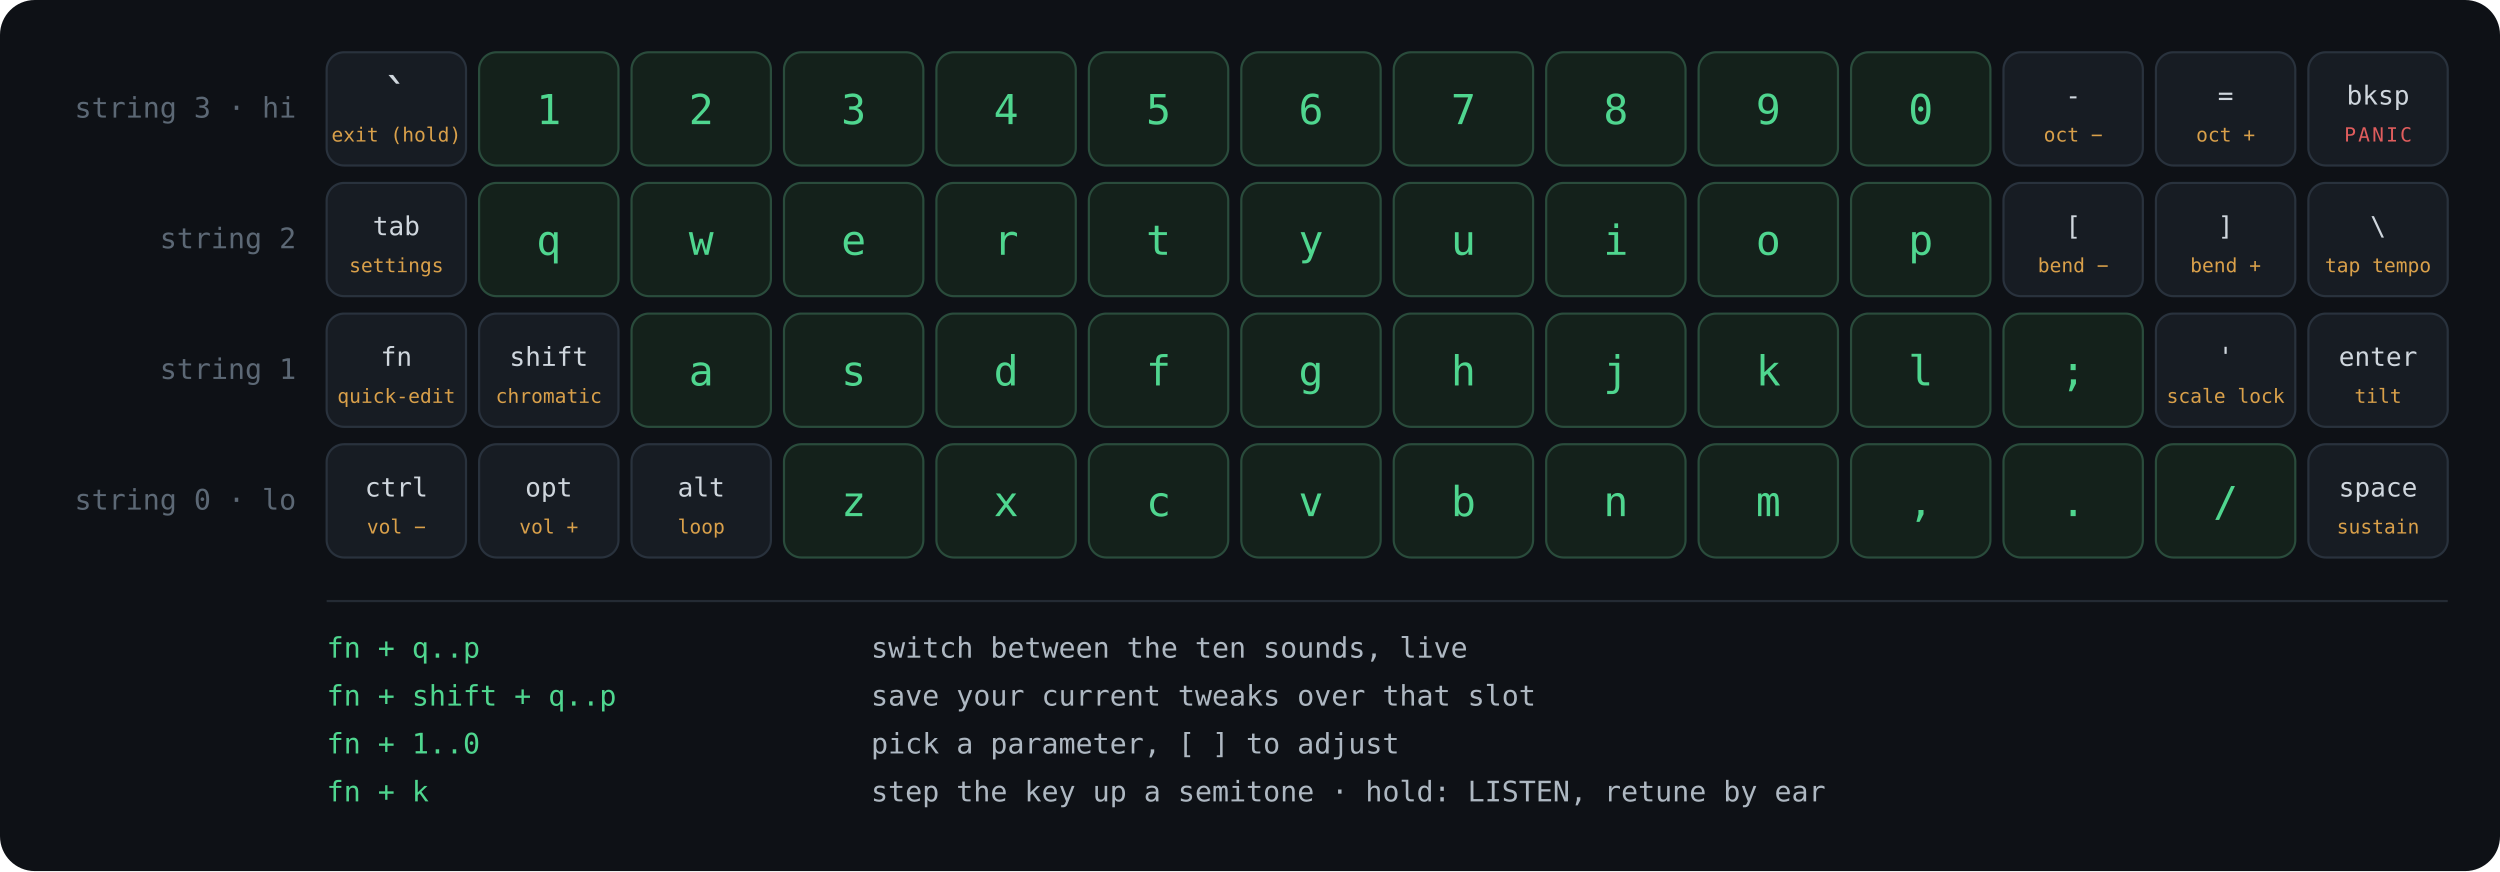
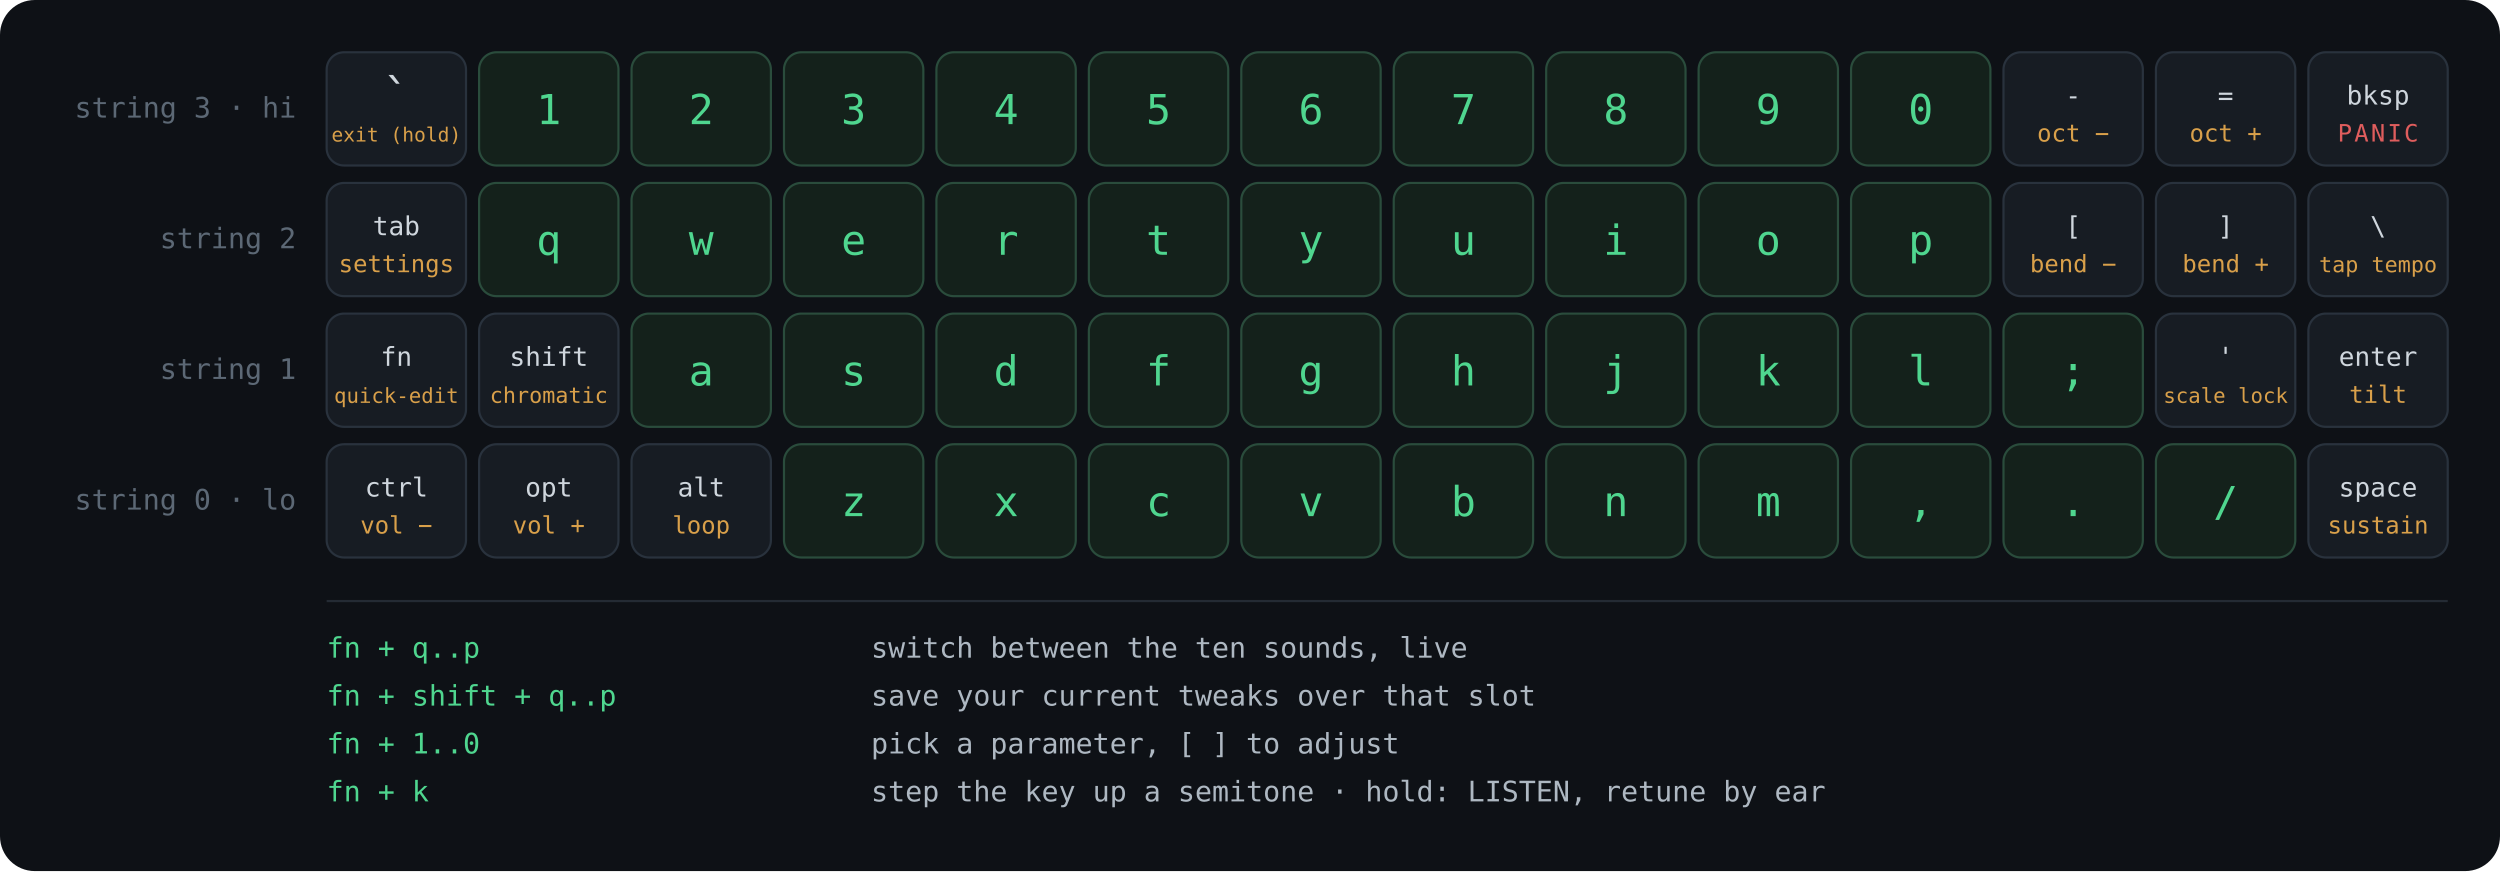
<svg xmlns="http://www.w3.org/2000/svg" viewBox="0 0 1148 400" role="img" aria-label="GLIDE keymap">
  <style>
    text { font-family: Consolas, 'Cascadia Mono', 'SF Mono', Menlo, monospace; }
    .k  { fill:#171c23; stroke:#29323d; stroke-width:1; }
    .n  { fill:#14211b; stroke:#2a4c3c; stroke-width:1; }
    .nc { fill:#4fd68f; font-size:19px; text-anchor:middle; }
    .cc { fill:#cfd6dd; font-size:12px; text-anchor:middle; }
-     .rl { fill:#d9a04a; font-size:9px;  text-anchor:middle; }
-     .rd { fill:#e05d5d; font-size:9px;  text-anchor:middle; letter-spacing:1px; }
+     .rl { fill:#d9a04a; font-size:11px; text-anchor:middle; }
+     .rd { fill:#e05d5d; font-size:11px; text-anchor:middle; letter-spacing:1px; }
    .sl { fill:#5c6875; font-size:13px; text-anchor:end; }
    .lg { fill:#4fd68f; font-size:13px; }
    .ld { fill:#aeb8c2; font-size:13px; }
  </style>
  <rect x="0" y="0" width="1148" height="400" rx="16" fill="#0e1116" />
  <text class="sl" x="136" y="54">string 3 · hi</text>
  <text class="sl" x="136" y="114">string 2</text>
  <text class="sl" x="136" y="174">string 1</text>
  <text class="sl" x="136" y="234">string 0 · lo</text>
  <rect class="k" x="150" y="24" width="64" height="52" rx="8" />
  <text class="cc" x="182" y="52" style="font-size:22px">`</text>
-   <text class="rl" x="182" y="65">exit (hold)</text>
+   <text class="rl" x="182" y="65" style="font-size:9px">exit (hold)</text>
  <rect class="n" x="220" y="24" width="64" height="52" rx="8" />
  <text class="nc" x="252" y="57">1</text>
  <rect class="n" x="290" y="24" width="64" height="52" rx="8" />
  <text class="nc" x="322" y="57">2</text>
  <rect class="n" x="360" y="24" width="64" height="52" rx="8" />
  <text class="nc" x="392" y="57">3</text>
  <rect class="n" x="430" y="24" width="64" height="52" rx="8" />
  <text class="nc" x="462" y="57">4</text>
  <rect class="n" x="500" y="24" width="64" height="52" rx="8" />
  <text class="nc" x="532" y="57">5</text>
  <rect class="n" x="570" y="24" width="64" height="52" rx="8" />
  <text class="nc" x="602" y="57">6</text>
  <rect class="n" x="640" y="24" width="64" height="52" rx="8" />
  <text class="nc" x="672" y="57">7</text>
  <rect class="n" x="710" y="24" width="64" height="52" rx="8" />
  <text class="nc" x="742" y="57">8</text>
  <rect class="n" x="780" y="24" width="64" height="52" rx="8" />
  <text class="nc" x="812" y="57">9</text>
  <rect class="n" x="850" y="24" width="64" height="52" rx="8" />
  <text class="nc" x="882" y="57">0</text>
  <rect class="k" x="920" y="24" width="64" height="52" rx="8" />
  <text class="cc" x="952" y="48">-</text>
  <text class="rl" x="952" y="65">oct −</text>
  <rect class="k" x="990" y="24" width="64" height="52" rx="8" />
  <text class="cc" x="1022" y="48">=</text>
  <text class="rl" x="1022" y="65">oct +</text>
  <rect class="k" x="1060" y="24" width="64" height="52" rx="8" />
  <text class="cc" x="1092" y="48">bksp</text>
  <text class="rd" x="1092" y="65">PANIC</text>
  <rect class="k" x="150" y="84" width="64" height="52" rx="8" />
  <text class="cc" x="182" y="108">tab</text>
  <text class="rl" x="182" y="125">settings</text>
  <rect class="n" x="220" y="84" width="64" height="52" rx="8" />
  <text class="nc" x="252" y="117">q</text>
  <rect class="n" x="290" y="84" width="64" height="52" rx="8" />
  <text class="nc" x="322" y="117">w</text>
  <rect class="n" x="360" y="84" width="64" height="52" rx="8" />
  <text class="nc" x="392" y="117">e</text>
  <rect class="n" x="430" y="84" width="64" height="52" rx="8" />
  <text class="nc" x="462" y="117">r</text>
  <rect class="n" x="500" y="84" width="64" height="52" rx="8" />
  <text class="nc" x="532" y="117">t</text>
  <rect class="n" x="570" y="84" width="64" height="52" rx="8" />
  <text class="nc" x="602" y="117">y</text>
  <rect class="n" x="640" y="84" width="64" height="52" rx="8" />
  <text class="nc" x="672" y="117">u</text>
  <rect class="n" x="710" y="84" width="64" height="52" rx="8" />
  <text class="nc" x="742" y="117">i</text>
  <rect class="n" x="780" y="84" width="64" height="52" rx="8" />
  <text class="nc" x="812" y="117">o</text>
  <rect class="n" x="850" y="84" width="64" height="52" rx="8" />
  <text class="nc" x="882" y="117">p</text>
  <rect class="k" x="920" y="84" width="64" height="52" rx="8" />
  <text class="cc" x="952" y="108">[</text>
  <text class="rl" x="952" y="125">bend −</text>
  <rect class="k" x="990" y="84" width="64" height="52" rx="8" />
  <text class="cc" x="1022" y="108">]</text>
  <text class="rl" x="1022" y="125">bend +</text>
  <rect class="k" x="1060" y="84" width="64" height="52" rx="8" />
  <text class="cc" x="1092" y="108">\</text>
-   <text class="rl" x="1092" y="125">tap tempo</text>
+   <text class="rl" x="1092" y="125" style="font-size:10px">tap tempo</text>
  <rect class="k" x="150" y="144" width="64" height="52" rx="8" />
  <text class="cc" x="182" y="168">fn</text>
-   <text class="rl" x="182" y="185">quick-edit</text>
+   <text class="rl" x="182" y="185" style="font-size:9.5px">quick-edit</text>
  <rect class="k" x="220" y="144" width="64" height="52" rx="8" />
  <text class="cc" x="252" y="168">shift</text>
-   <text class="rl" x="252" y="185">chromatic</text>
+   <text class="rl" x="252" y="185" style="font-size:10px">chromatic</text>
  <rect class="n" x="290" y="144" width="64" height="52" rx="8" />
  <text class="nc" x="322" y="177">a</text>
  <rect class="n" x="360" y="144" width="64" height="52" rx="8" />
  <text class="nc" x="392" y="177">s</text>
  <rect class="n" x="430" y="144" width="64" height="52" rx="8" />
  <text class="nc" x="462" y="177">d</text>
  <rect class="n" x="500" y="144" width="64" height="52" rx="8" />
  <text class="nc" x="532" y="177">f</text>
  <rect class="n" x="570" y="144" width="64" height="52" rx="8" />
  <text class="nc" x="602" y="177">g</text>
  <rect class="n" x="640" y="144" width="64" height="52" rx="8" />
  <text class="nc" x="672" y="177">h</text>
  <rect class="n" x="710" y="144" width="64" height="52" rx="8" />
  <text class="nc" x="742" y="177">j</text>
  <rect class="n" x="780" y="144" width="64" height="52" rx="8" />
  <text class="nc" x="812" y="177">k</text>
  <rect class="n" x="850" y="144" width="64" height="52" rx="8" />
  <text class="nc" x="882" y="177">l</text>
  <rect class="n" x="920" y="144" width="64" height="52" rx="8" />
  <text class="nc" x="952" y="177">;</text>
  <rect class="k" x="990" y="144" width="64" height="52" rx="8" />
  <text class="cc" x="1022" y="168">'</text>
-   <text class="rl" x="1022" y="185">scale lock</text>
+   <text class="rl" x="1022" y="185" style="font-size:9.5px">scale lock</text>
  <rect class="k" x="1060" y="144" width="64" height="52" rx="8" />
  <text class="cc" x="1092" y="168">enter</text>
  <text class="rl" x="1092" y="185">tilt</text>
  <rect class="k" x="150" y="204" width="64" height="52" rx="8" />
  <text class="cc" x="182" y="228">ctrl</text>
  <text class="rl" x="182" y="245">vol −</text>
  <rect class="k" x="220" y="204" width="64" height="52" rx="8" />
  <text class="cc" x="252" y="228">opt</text>
  <text class="rl" x="252" y="245">vol +</text>
  <rect class="k" x="290" y="204" width="64" height="52" rx="8" />
  <text class="cc" x="322" y="228">alt</text>
  <text class="rl" x="322" y="245">loop</text>
  <rect class="n" x="360" y="204" width="64" height="52" rx="8" />
  <text class="nc" x="392" y="237">z</text>
  <rect class="n" x="430" y="204" width="64" height="52" rx="8" />
  <text class="nc" x="462" y="237">x</text>
  <rect class="n" x="500" y="204" width="64" height="52" rx="8" />
  <text class="nc" x="532" y="237">c</text>
  <rect class="n" x="570" y="204" width="64" height="52" rx="8" />
  <text class="nc" x="602" y="237">v</text>
  <rect class="n" x="640" y="204" width="64" height="52" rx="8" />
  <text class="nc" x="672" y="237">b</text>
  <rect class="n" x="710" y="204" width="64" height="52" rx="8" />
  <text class="nc" x="742" y="237">n</text>
  <rect class="n" x="780" y="204" width="64" height="52" rx="8" />
  <text class="nc" x="812" y="237">m</text>
  <rect class="n" x="850" y="204" width="64" height="52" rx="8" />
  <text class="nc" x="882" y="237">,</text>
  <rect class="n" x="920" y="204" width="64" height="52" rx="8" />
  <text class="nc" x="952" y="237">.</text>
  <rect class="n" x="990" y="204" width="64" height="52" rx="8" />
  <text class="nc" x="1022" y="237">/</text>
  <rect class="k" x="1060" y="204" width="64" height="52" rx="8" />
  <text class="cc" x="1092" y="228">space</text>
  <text class="rl" x="1092" y="245">sustain</text>
  <line x1="150" y1="276" x2="1124" y2="276" stroke="#242b34" stroke-width="1" />
  <text class="lg" x="150" y="302">fn + q..p</text>
  <text class="ld" x="400" y="302">switch between the ten sounds, live</text>
  <text class="lg" x="150" y="324">fn + shift + q..p</text>
  <text class="ld" x="400" y="324">save your current tweaks over that slot</text>
  <text class="lg" x="150" y="346">fn + 1..0</text>
  <text class="ld" x="400" y="346">pick a parameter, [ ] to adjust</text>
  <text class="lg" x="150" y="368">fn + k</text>
  <text class="ld" x="400" y="368">step the key up a semitone · hold: LISTEN, retune by ear</text>
</svg>
